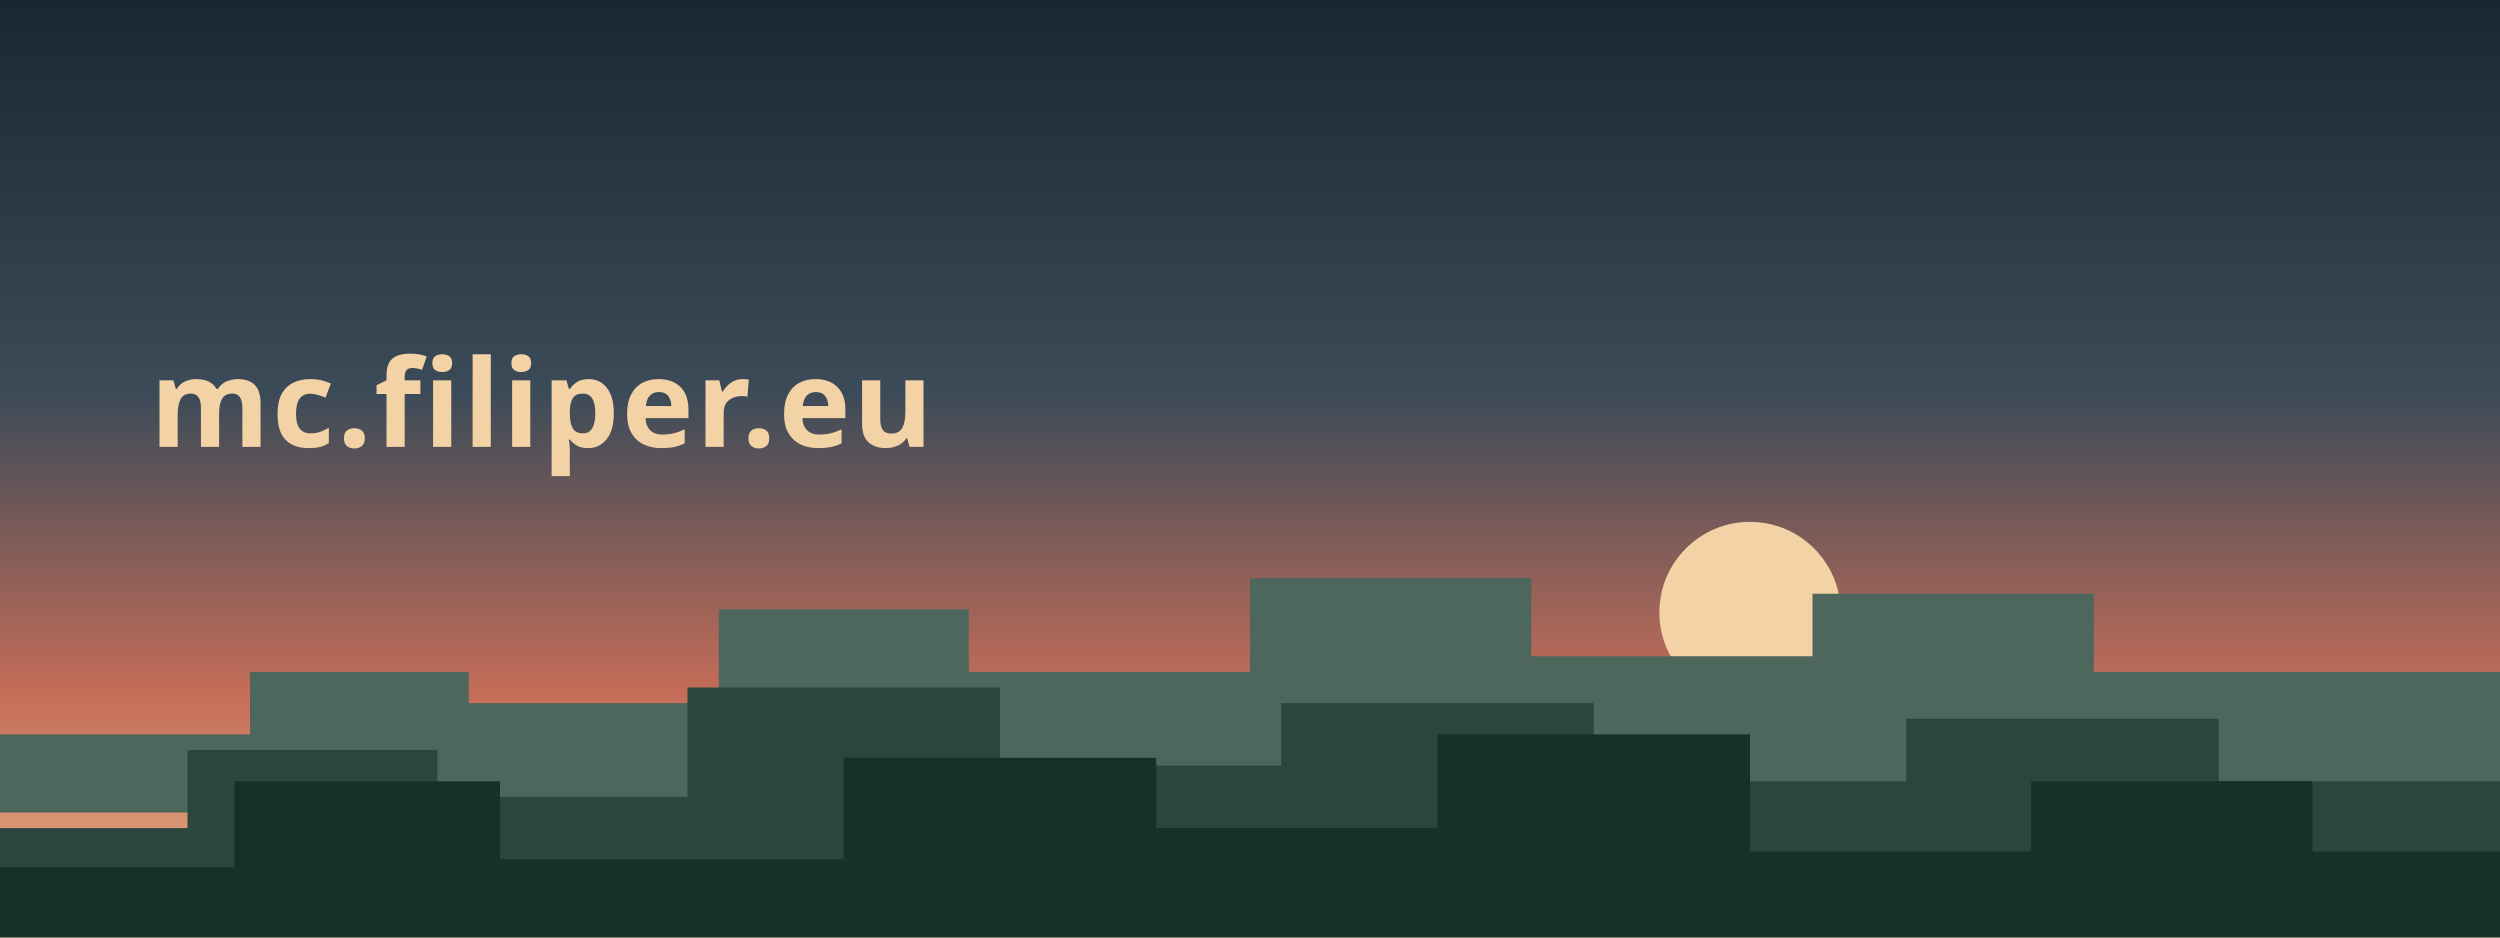
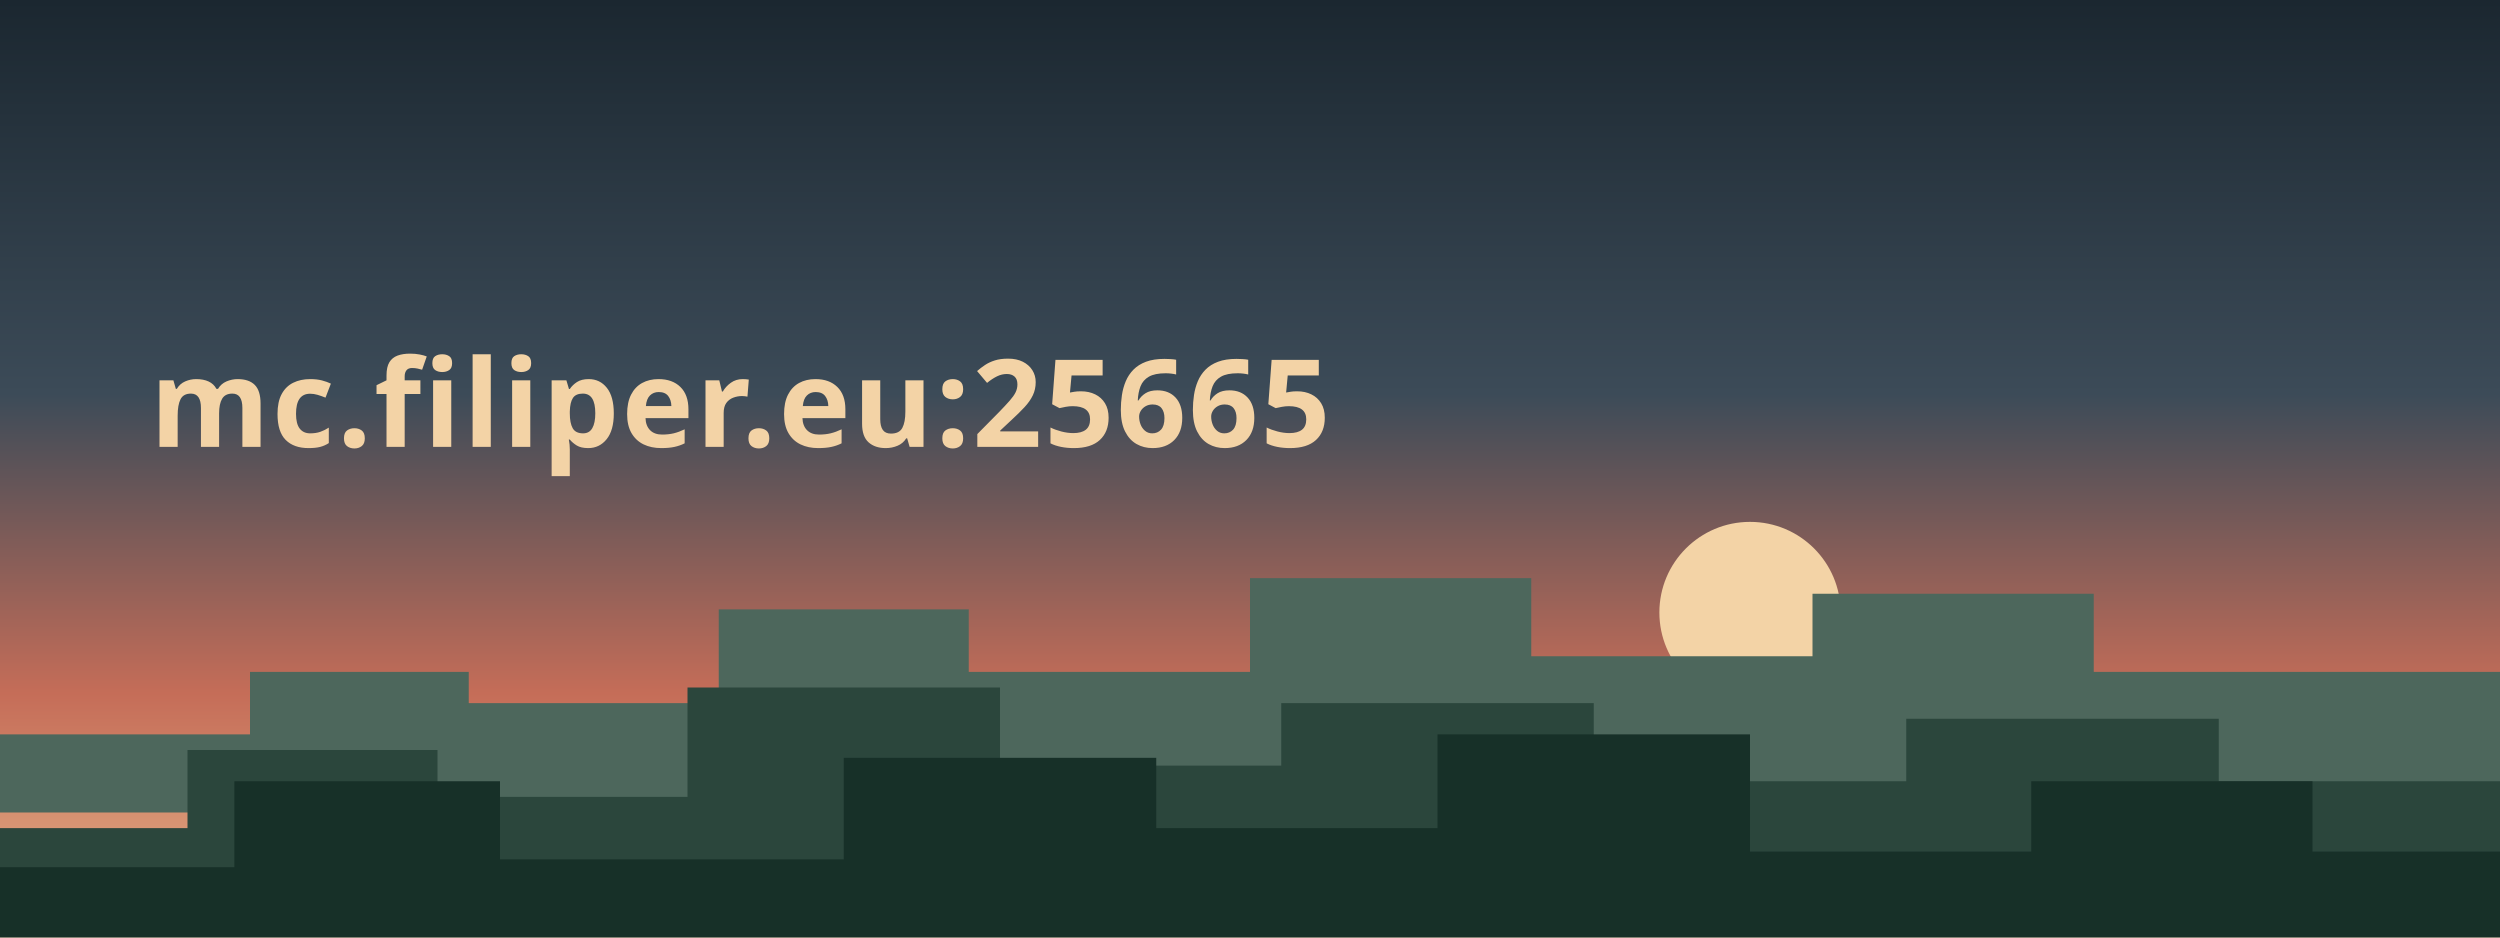
<svg xmlns="http://www.w3.org/2000/svg" viewBox="0 0 1600 600">
  <defs>
    <linearGradient id="dusk" x1="0" y1="0" x2="0" y2="1">
      <stop offset="0" stop-color="#1b2730" />
      <stop offset="0.42" stop-color="#3c4b58" />
      <stop offset="0.74" stop-color="#c56d58" />
      <stop offset="1" stop-color="#e7b58a" />
    </linearGradient>
  </defs>
  <rect width="1600" height="600" fill="url(#dusk)" />
-   <text x="96" y="286" fill="#f3d3a6" font-family="Nunito, Segoe UI, sans-serif" font-size="78" font-weight="700" letter-spacing="1.5">mc.filiper.eu</text>
+   <text x="96" y="286" fill="#f3d3a6" font-family="Nunito, Segoe UI, sans-serif" font-size="78" font-weight="700" letter-spacing="1.5">mc.filiper.eu:25665</text>
  <circle cx="1120" cy="392" r="58" fill="#f3d3a6" />
  <path fill="#4d675c" d="M0 470H160V430H300V450H460V390H620V430H800V370H980V420H1160V380H1340V430H1600V520H0Z" />
  <path fill="#2b463c" d="M0 530H120V480H280V510H440V440H640V490H820V450H1020V500H1220V460H1420V500H1600V570H0Z" />
  <path fill="#173028" d="M0 600H1600V545H1480V500H1300V545H1120V470H920V530H740V485H540V550H320V500H150V555H0Z" />
</svg>
